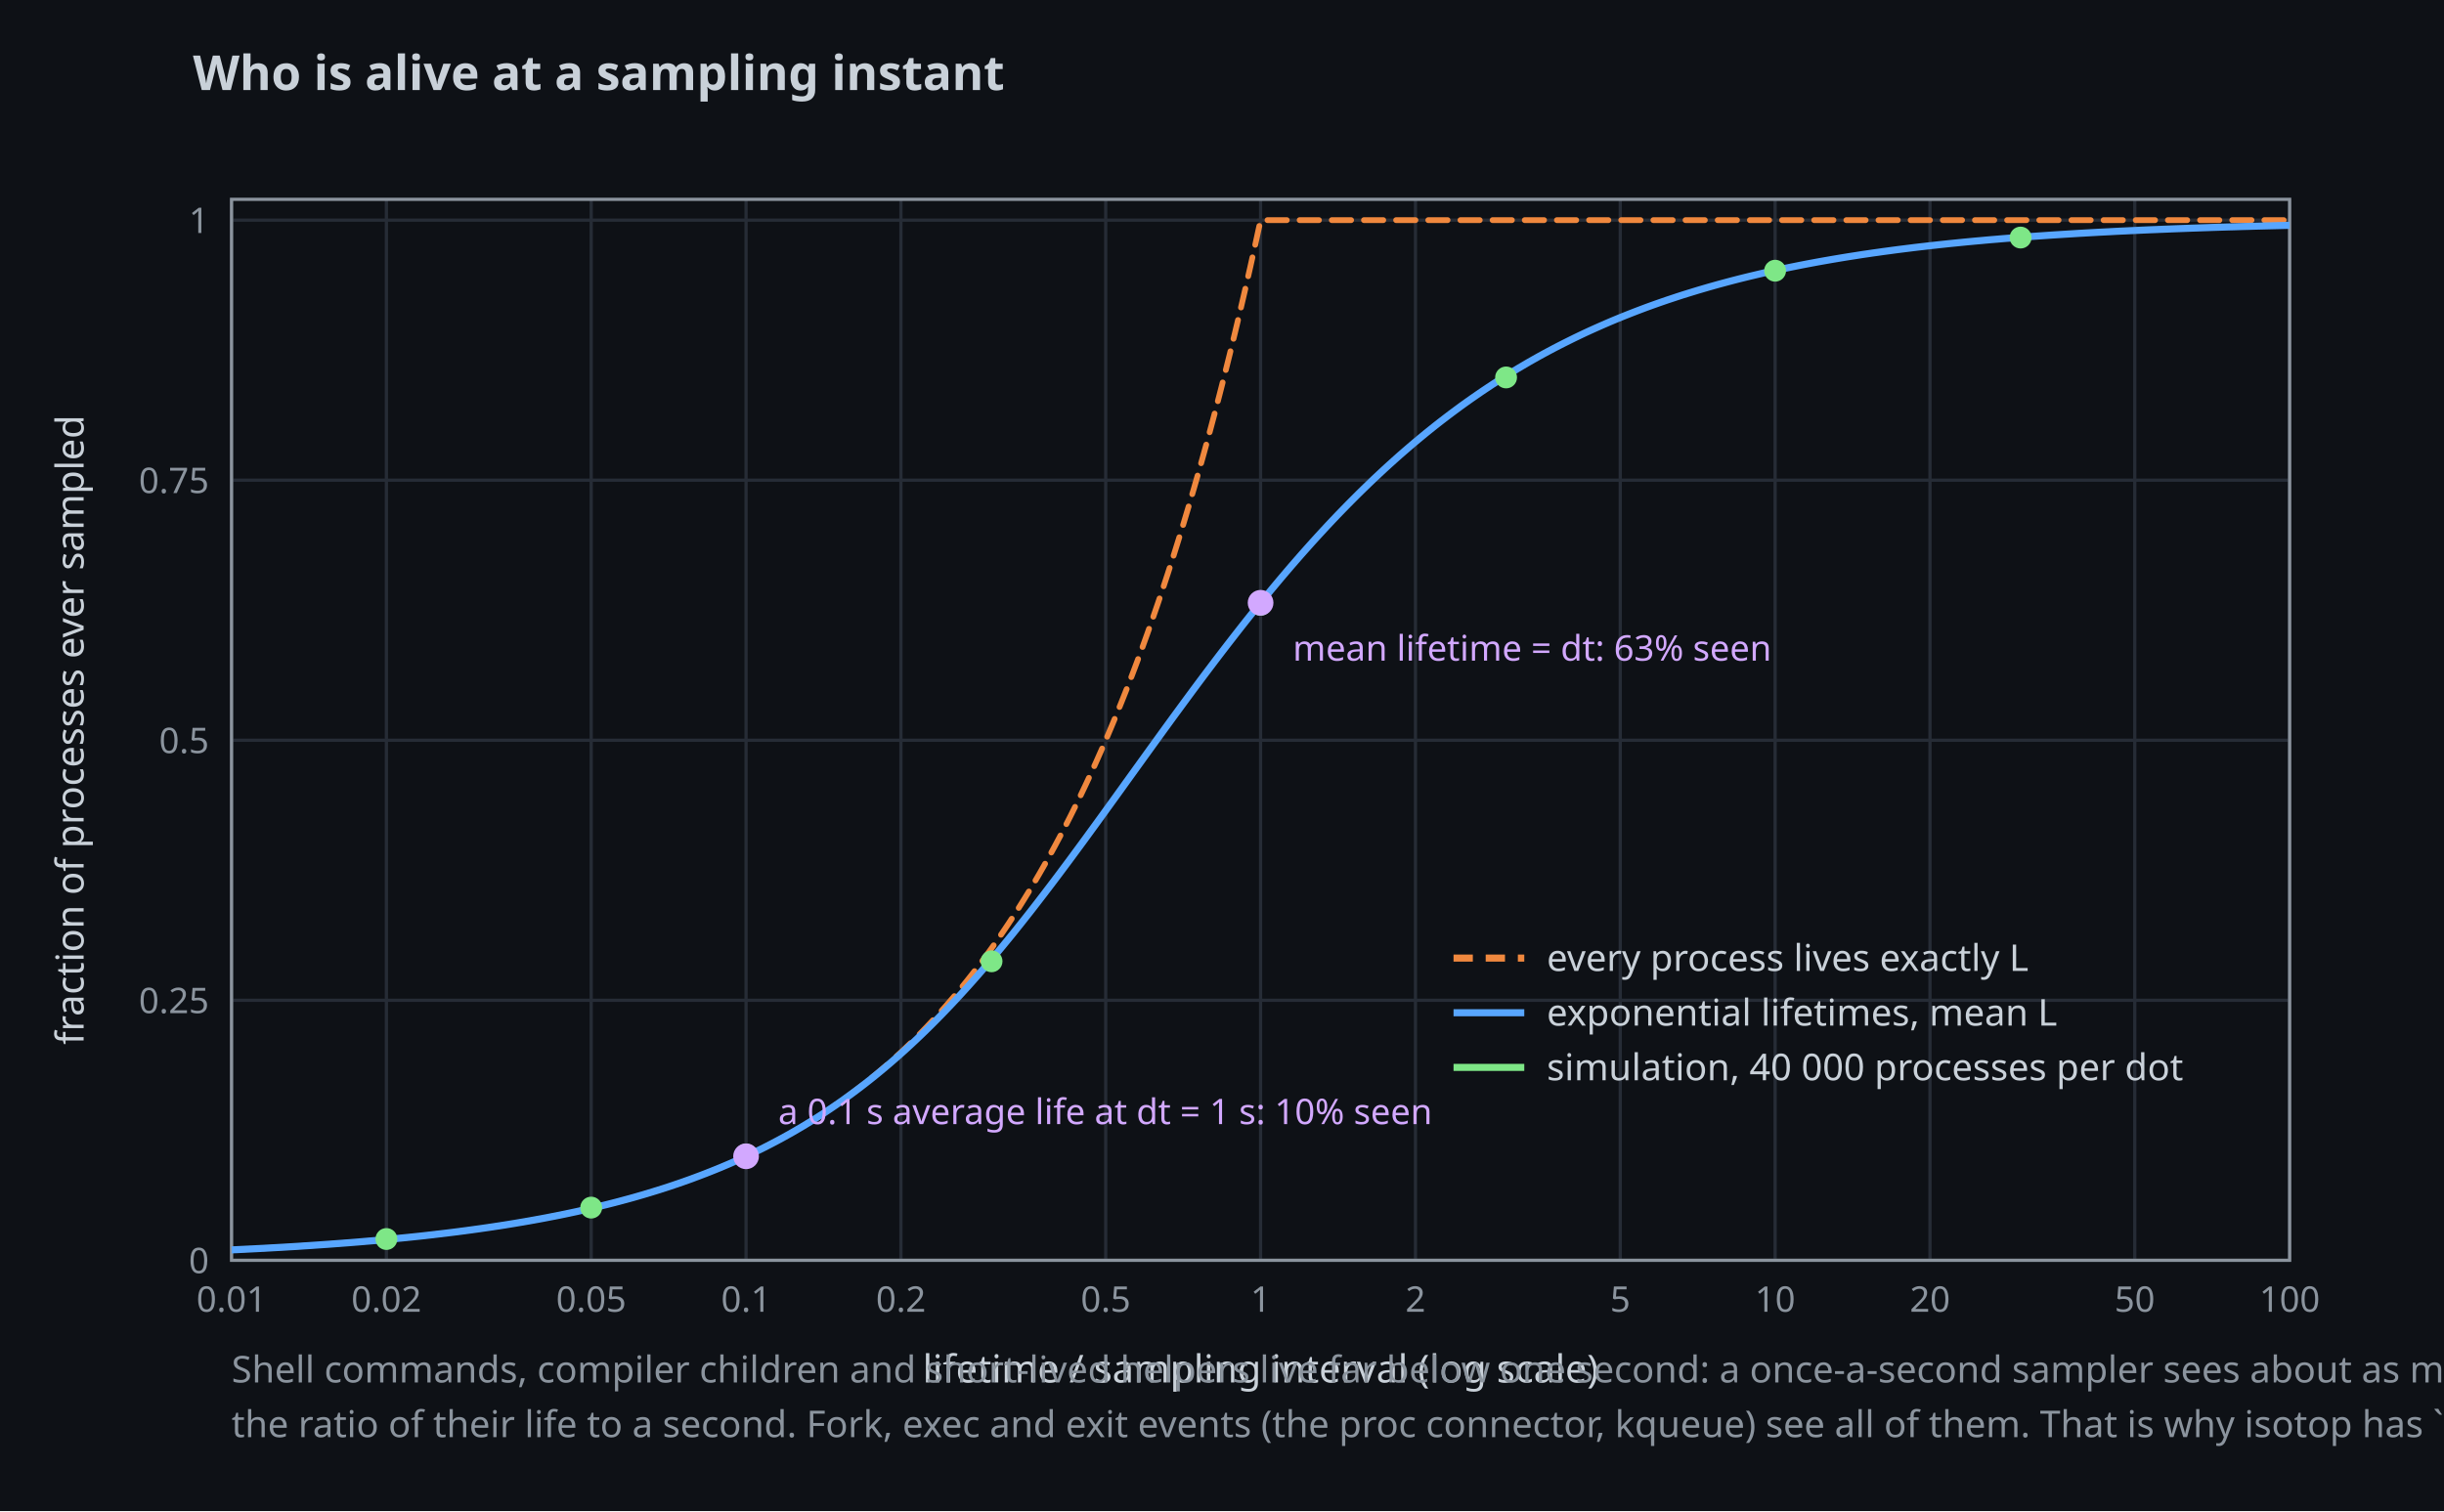
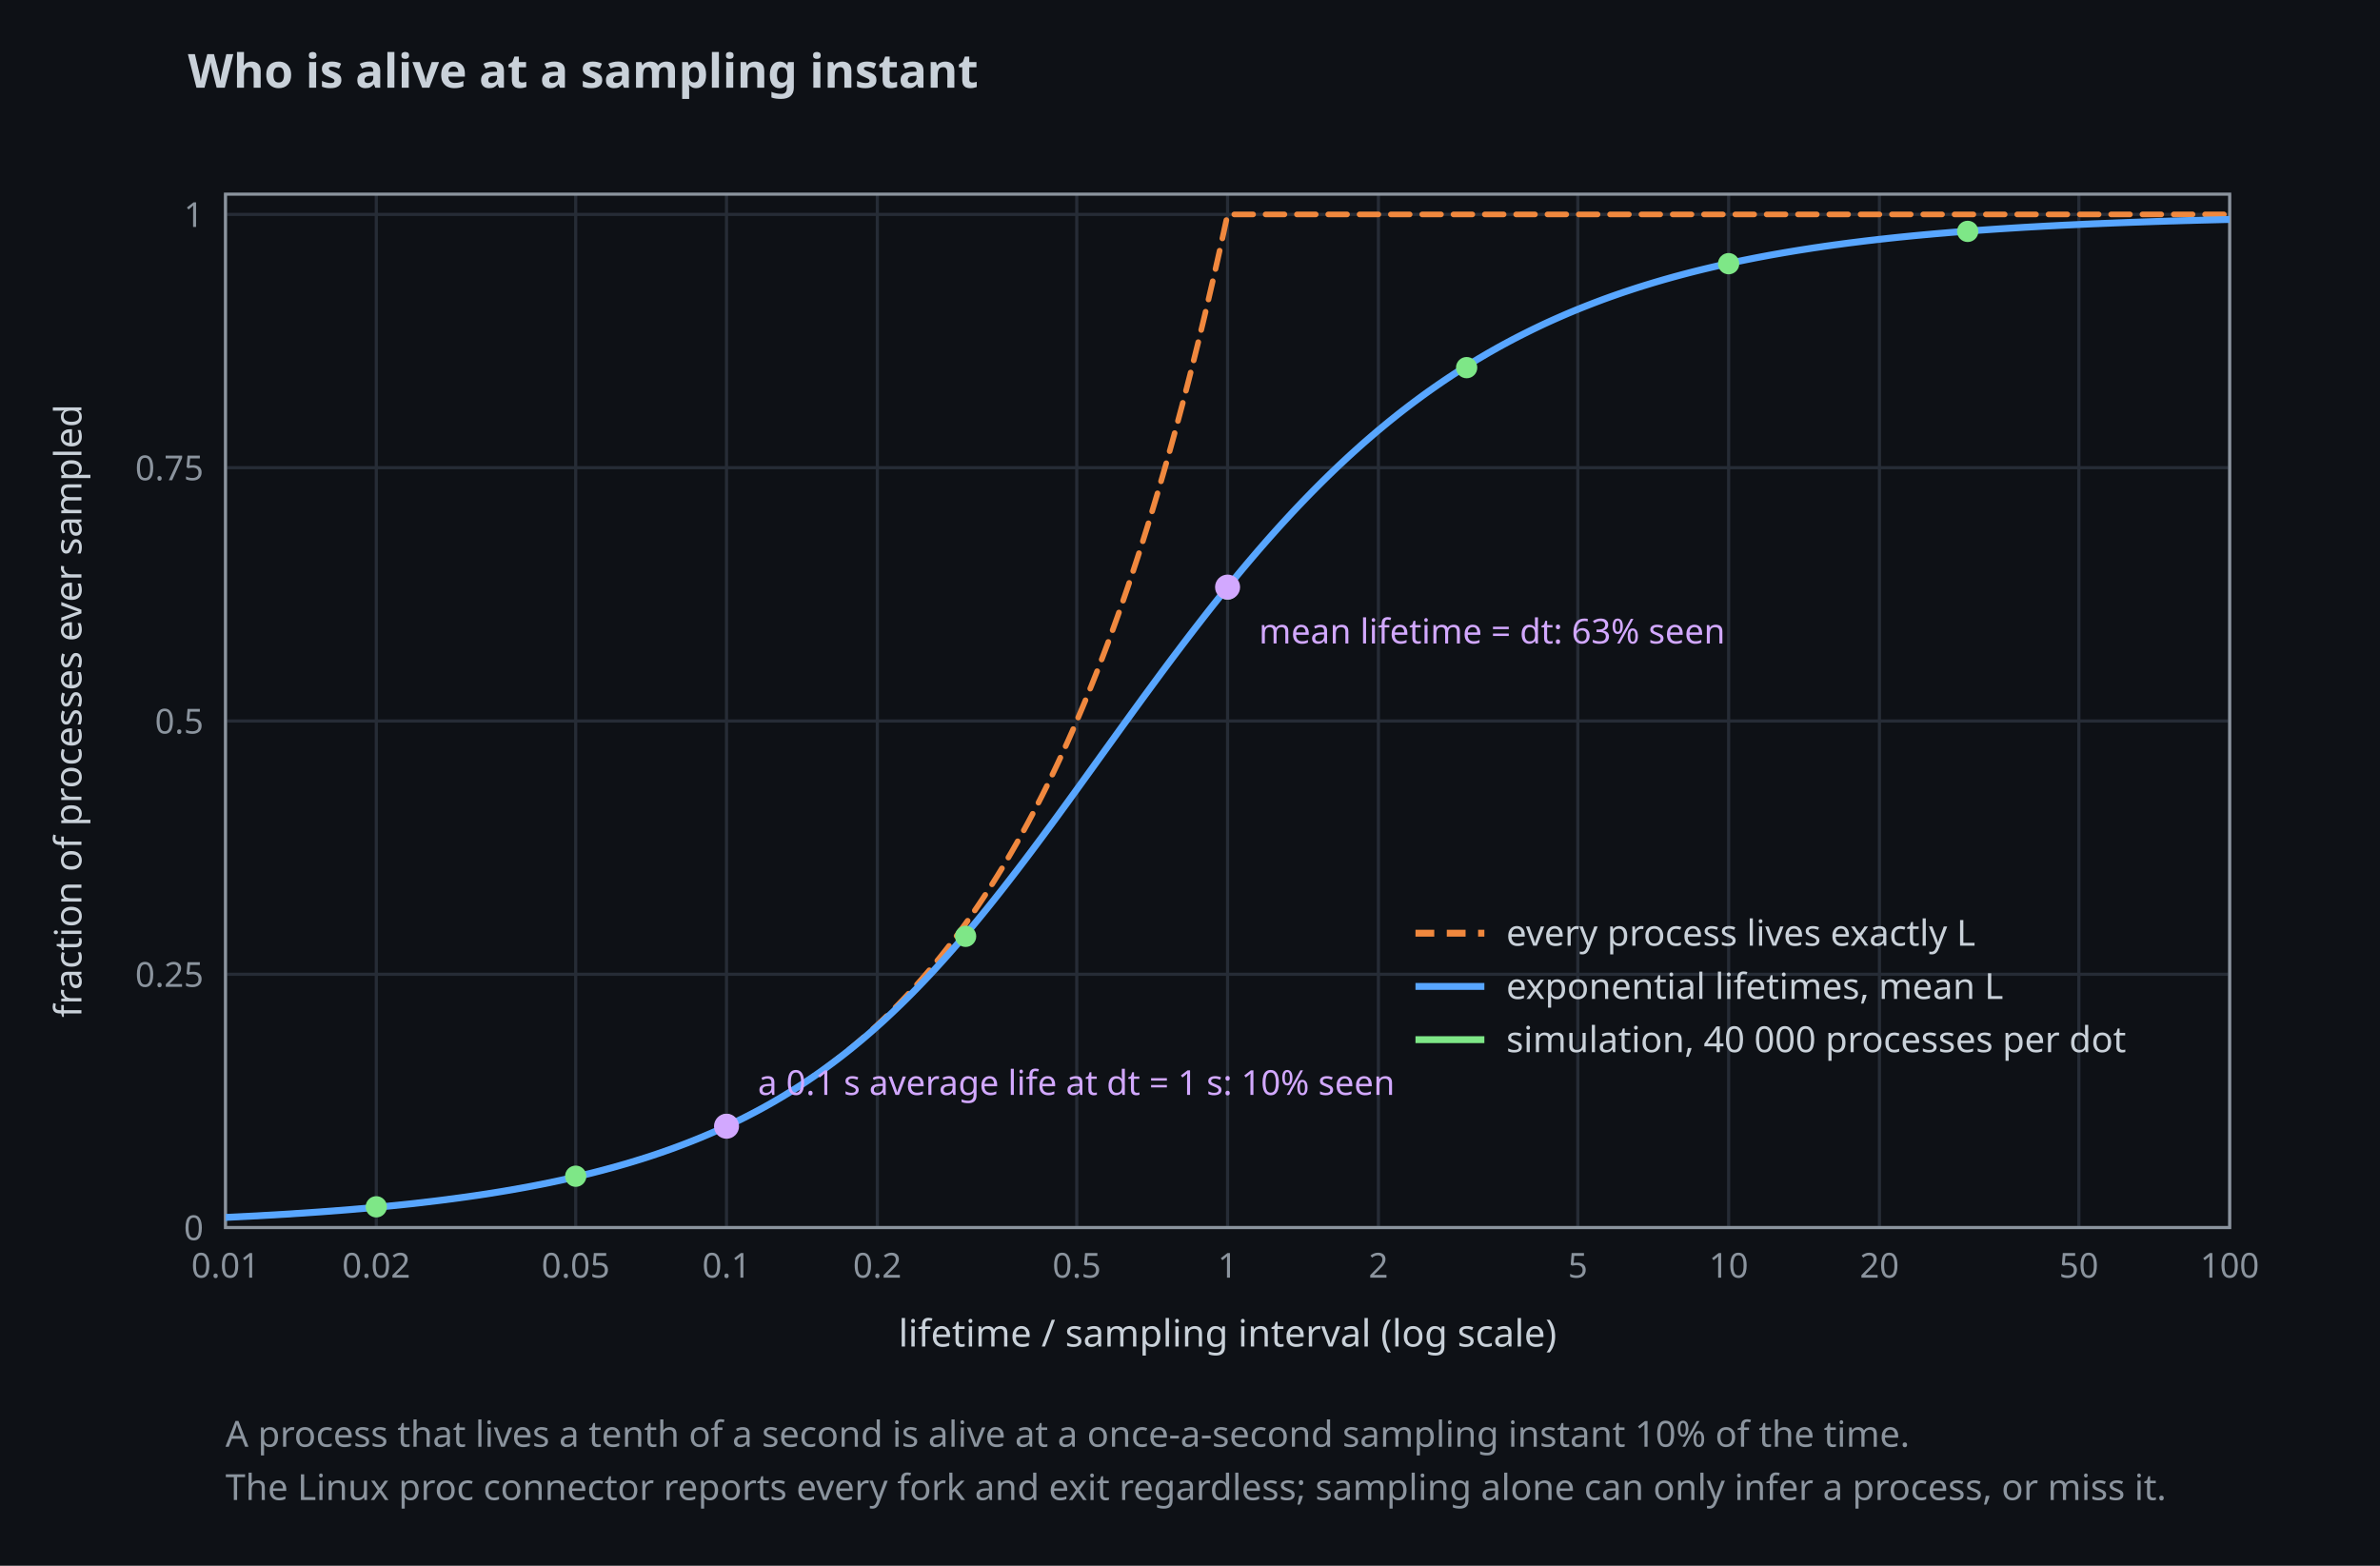
- <svg xmlns="http://www.w3.org/2000/svg" viewBox="0 0 760 470" width="760" height="470" font-family="system-ui, sans-serif" role="img">
+ <svg xmlns="http://www.w3.org/2000/svg" viewBox="0 0 760 500" width="760" height="500" font-family="system-ui, sans-serif" role="img">
  <rect width="100%" height="100%" fill="#0e1116" />
  <text x="60" y="28" font-size="15" fill="#c9d1d9" text-anchor="start" font-weight="600">Who is alive at a sampling instant</text>
  <clipPath id="clip1">
    <rect x="72" y="62" width="640" height="330" />
  </clipPath>
  <line x1="72" y1="62" x2="72" y2="392" stroke="#262c36" stroke-width="1" />
  <text x="72" y="408" font-size="11" fill="#8b949e" text-anchor="middle" font-weight="normal">0.01</text>
  <line x1="120.16" y1="62" x2="120.16" y2="392" stroke="#262c36" stroke-width="1" />
  <text x="120.16" y="408" font-size="11" fill="#8b949e" text-anchor="middle" font-weight="normal">0.02</text>
  <line x1="183.84" y1="62" x2="183.84" y2="392" stroke="#262c36" stroke-width="1" />
  <text x="183.84" y="408" font-size="11" fill="#8b949e" text-anchor="middle" font-weight="normal">0.05</text>
  <line x1="232" y1="62" x2="232" y2="392" stroke="#262c36" stroke-width="1" />
  <text x="232" y="408" font-size="11" fill="#8b949e" text-anchor="middle" font-weight="normal">0.1</text>
  <line x1="280.16" y1="62" x2="280.16" y2="392" stroke="#262c36" stroke-width="1" />
  <text x="280.16" y="408" font-size="11" fill="#8b949e" text-anchor="middle" font-weight="normal">0.2</text>
  <line x1="343.84" y1="62" x2="343.84" y2="392" stroke="#262c36" stroke-width="1" />
  <text x="343.84" y="408" font-size="11" fill="#8b949e" text-anchor="middle" font-weight="normal">0.5</text>
  <line x1="392" y1="62" x2="392" y2="392" stroke="#262c36" stroke-width="1" />
  <text x="392" y="408" font-size="11" fill="#8b949e" text-anchor="middle" font-weight="normal">1</text>
  <line x1="440.16" y1="62" x2="440.16" y2="392" stroke="#262c36" stroke-width="1" />
  <text x="440.16" y="408" font-size="11" fill="#8b949e" text-anchor="middle" font-weight="normal">2</text>
  <line x1="503.84" y1="62" x2="503.84" y2="392" stroke="#262c36" stroke-width="1" />
  <text x="503.84" y="408" font-size="11" fill="#8b949e" text-anchor="middle" font-weight="normal">5</text>
  <line x1="552" y1="62" x2="552" y2="392" stroke="#262c36" stroke-width="1" />
  <text x="552" y="408" font-size="11" fill="#8b949e" text-anchor="middle" font-weight="normal">10</text>
  <line x1="600.16" y1="62" x2="600.16" y2="392" stroke="#262c36" stroke-width="1" />
  <text x="600.16" y="408" font-size="11" fill="#8b949e" text-anchor="middle" font-weight="normal">20</text>
  <line x1="663.84" y1="62" x2="663.84" y2="392" stroke="#262c36" stroke-width="1" />
  <text x="663.84" y="408" font-size="11" fill="#8b949e" text-anchor="middle" font-weight="normal">50</text>
  <line x1="712" y1="62" x2="712" y2="392" stroke="#262c36" stroke-width="1" />
  <text x="712" y="408" font-size="11" fill="#8b949e" text-anchor="middle" font-weight="normal">100</text>
  <line x1="72" y1="392" x2="712" y2="392" stroke="#262c36" stroke-width="1" />
  <text x="65" y="396" font-size="11" fill="#8b949e" text-anchor="end" font-weight="normal">0</text>
  <line x1="72" y1="311.12" x2="712" y2="311.12" stroke="#262c36" stroke-width="1" />
  <text x="65" y="315.12" font-size="11" fill="#8b949e" text-anchor="end" font-weight="normal">0.25</text>
  <line x1="72" y1="230.24" x2="712" y2="230.24" stroke="#262c36" stroke-width="1" />
  <text x="65" y="234.24" font-size="11" fill="#8b949e" text-anchor="end" font-weight="normal">0.5</text>
  <line x1="72" y1="149.35" x2="712" y2="149.35" stroke="#262c36" stroke-width="1" />
  <text x="65" y="153.35" font-size="11" fill="#8b949e" text-anchor="end" font-weight="normal">0.75</text>
  <line x1="72" y1="68.47" x2="712" y2="68.47" stroke="#262c36" stroke-width="1" />
  <text x="65" y="72.47" font-size="11" fill="#8b949e" text-anchor="end" font-weight="normal">1</text>
  <rect x="72" y="62" width="640" height="330" fill="none" stroke="#8b949e" stroke-width="1" />
  <text x="392" y="430" font-size="12" fill="#c9d1d9" text-anchor="middle" font-weight="normal">lifetime / sampling interval (log scale)</text>
  <text x="26" y="227" font-size="12" fill="#c9d1d9" text-anchor="middle" font-weight="normal" transform="rotate(-90 26 227)">fraction of processes ever sampled</text>
  <polyline points="72,388.76 73.6,388.69 75.2,388.61 76.8,388.53 78.4,388.45 80,388.37 81.6,388.29 83.2,388.2 84.8,388.11 86.4,388.02 88,387.93 89.6,387.83 91.2,387.74 92.8,387.64 94.4,387.53 96,387.43 97.6,387.32 99.2,387.21 100.8,387.1 102.4,386.99 104,386.87 105.6,386.75 107.2,386.63 108.8,386.51 110.4,386.38 112,386.25 113.6,386.11 115.2,385.98 116.8,385.84 118.4,385.69 120,385.54 121.6,385.39 123.2,385.24 124.8,385.08 126.4,384.92 128,384.76 129.6,384.59 131.2,384.42 132.8,384.24 134.4,384.06 136,383.87 137.6,383.68 139.2,383.49 140.8,383.29 142.4,383.09 144,382.88 145.6,382.67 147.2,382.45 148.8,382.23 150.4,382 152,381.77 153.6,381.53 155.2,381.29 156.8,381.04 158.4,380.78 160,380.52 161.6,380.25 163.2,379.98 164.8,379.7 166.4,379.41 168,379.12 169.6,378.82 171.2,378.51 172.8,378.2 174.4,377.88 176,377.55 177.6,377.21 179.2,376.87 180.8,376.51 182.4,376.15 184,375.79 185.6,375.41 187.2,375.02 188.8,374.63 190.4,374.22 192,373.81 193.6,373.38 195.2,372.95 196.8,372.51 198.4,372.05 200,371.59 201.6,371.11 203.2,370.62 204.8,370.13 206.4,369.62 208,369.1 209.6,368.56 211.2,368.02 212.8,367.46 214.4,366.89 216,366.3 217.6,365.7 219.2,365.09 220.8,364.46 222.4,363.82 224,363.17 225.6,362.49 227.2,361.81 228.8,361.1 230.4,360.38 232,359.65 233.6,358.89 235.2,358.12 236.8,357.33 238.4,356.53 240,355.7 241.6,354.85 243.2,353.99 244.8,353.1 246.4,352.2 248,351.27 249.6,350.32 251.2,349.35 252.8,348.36 254.4,347.34 256,346.3 257.6,345.24 259.2,344.15 260.8,343.03 262.4,341.89 264,340.72 265.6,339.53 267.2,338.31 268.8,337.06 270.4,335.78 272,334.47 273.6,333.13 275.2,331.76 276.8,330.35 278.4,328.92 280,327.45 281.6,325.94 283.2,324.41 284.8,322.83 286.4,321.22 288,319.57 289.6,317.88 291.2,316.16 292.8,314.39 294.4,312.58 296,310.73 297.6,308.84 299.2,306.9 300.8,304.92 302.4,302.89 304,300.82 305.6,298.69 307.2,296.52 308.8,294.3 310.4,292.02 312,289.69 313.6,287.31 315.2,284.87 316.8,282.37 318.4,279.82 320,277.21 321.6,274.53 323.2,271.8 324.8,269 326.4,266.13 328,263.2 329.6,260.2 331.2,257.13 332.8,253.99 334.4,250.77 336,247.48 337.6,244.12 339.2,240.67 340.8,237.15 342.4,233.54 344,229.85 345.6,226.07 347.2,222.21 348.8,218.25 350.4,214.21 352,210.07 353.6,205.83 355.2,201.49 356.8,197.05 358.4,192.51 360,187.87 361.6,183.11 363.2,178.25 364.8,173.27 366.4,168.17 368,162.96 369.6,157.62 371.2,152.16 372.8,146.58 374.4,140.86 376,135.01 377.6,129.03 379.2,122.9 380.8,116.63 382.4,110.22 384,103.65 385.6,96.94 387.2,90.06 388.8,83.03 390.4,75.84 392,68.47 393.6,68.47 395.2,68.47 396.8,68.47 398.4,68.47 400,68.47 401.6,68.47 403.2,68.47 404.8,68.47 406.4,68.47 408,68.47 409.6,68.47 411.2,68.47 412.8,68.47 414.4,68.47 416,68.47 417.6,68.47 419.2,68.47 420.8,68.47 422.4,68.47 424,68.47 425.6,68.47 427.2,68.47 428.8,68.47 430.4,68.47 432,68.47 433.6,68.47 435.2,68.47 436.8,68.47 438.4,68.47 440,68.47 441.6,68.47 443.2,68.47 444.8,68.47 446.4,68.47 448,68.47 449.6,68.47 451.2,68.47 452.8,68.47 454.4,68.47 456,68.47 457.6,68.47 459.2,68.47 460.8,68.47 462.4,68.47 464,68.47 465.6,68.47 467.2,68.47 468.8,68.47 470.4,68.47 472,68.47 473.6,68.47 475.2,68.47 476.8,68.47 478.4,68.47 480,68.47 481.6,68.47 483.2,68.47 484.8,68.47 486.4,68.47 488,68.47 489.6,68.47 491.2,68.47 492.8,68.47 494.4,68.47 496,68.47 497.6,68.47 499.2,68.47 500.8,68.47 502.4,68.47 504,68.47 505.6,68.47 507.2,68.47 508.8,68.47 510.4,68.47 512,68.47 513.6,68.47 515.2,68.47 516.8,68.47 518.4,68.47 520,68.47 521.6,68.47 523.2,68.47 524.8,68.47 526.4,68.47 528,68.47 529.6,68.47 531.2,68.47 532.8,68.47 534.4,68.47 536,68.47 537.6,68.47 539.2,68.47 540.8,68.47 542.4,68.47 544,68.47 545.6,68.47 547.2,68.47 548.8,68.47 550.4,68.47 552,68.47 553.6,68.47 555.2,68.47 556.8,68.47 558.4,68.47 560,68.47 561.6,68.47 563.2,68.47 564.8,68.47 566.4,68.47 568,68.47 569.6,68.47 571.2,68.47 572.8,68.47 574.4,68.47 576,68.47 577.6,68.47 579.2,68.47 580.8,68.47 582.4,68.47 584,68.47 585.6,68.47 587.2,68.47 588.8,68.47 590.4,68.47 592,68.47 593.6,68.47 595.2,68.47 596.8,68.47 598.4,68.47 600,68.47 601.6,68.47 603.2,68.47 604.8,68.47 606.4,68.47 608,68.47 609.6,68.47 611.2,68.47 612.8,68.47 614.4,68.47 616,68.47 617.6,68.47 619.2,68.47 620.8,68.47 622.4,68.47 624,68.47 625.6,68.47 627.2,68.47 628.8,68.47 630.4,68.47 632,68.47 633.6,68.47 635.2,68.47 636.8,68.47 638.4,68.47 640,68.47 641.6,68.47 643.2,68.47 644.8,68.47 646.4,68.47 648,68.47 649.6,68.47 651.2,68.47 652.8,68.47 654.4,68.47 656,68.47 657.6,68.47 659.2,68.47 660.8,68.47 662.4,68.47 664,68.47 665.6,68.47 667.2,68.47 668.8,68.47 670.4,68.47 672,68.47 673.6,68.47 675.2,68.47 676.8,68.47 678.4,68.47 680,68.47 681.6,68.47 683.2,68.47 684.8,68.47 686.4,68.47 688,68.47 689.6,68.47 691.2,68.47 692.8,68.47 694.4,68.47 696,68.47 697.6,68.47 699.2,68.47 700.8,68.47 702.4,68.47 704,68.47 705.6,68.47 707.2,68.47 708.8,68.47 710.4,68.47 712,68.47" fill="none" stroke="#f0883e" stroke-width="1.8" stroke-linejoin="round" stroke-linecap="round" opacity="1.0" stroke-dasharray="6 4" clip-path="url(#clip1)" />
  <polyline points="72,388.76 73.6,388.69 75.2,388.61 76.8,388.53 78.4,388.45 80,388.37 81.6,388.29 83.2,388.2 84.8,388.11 86.4,388.02 88,387.93 89.6,387.83 91.2,387.74 92.8,387.64 94.4,387.53 96,387.43 97.6,387.32 99.2,387.21 100.8,387.1 102.4,386.99 104,386.87 105.6,386.75 107.2,386.63 108.8,386.51 110.4,386.38 112,386.25 113.6,386.11 115.2,385.98 116.8,385.84 118.4,385.69 120,385.54 121.6,385.39 123.2,385.24 124.8,385.08 126.4,384.92 128,384.76 129.6,384.59 131.2,384.42 132.8,384.24 134.4,384.06 136,383.87 137.6,383.68 139.2,383.49 140.8,383.29 142.4,383.09 144,382.88 145.6,382.67 147.2,382.45 148.8,382.23 150.4,382 152,381.77 153.6,381.53 155.2,381.29 156.8,381.04 158.4,380.78 160,380.52 161.6,380.25 163.2,379.98 164.8,379.7 166.4,379.41 168,379.12 169.6,378.82 171.2,378.51 172.8,378.2 174.4,377.88 176,377.55 177.6,377.21 179.2,376.87 180.8,376.51 182.4,376.15 184,375.79 185.6,375.41 187.2,375.02 188.8,374.63 190.4,374.22 192,373.81 193.6,373.38 195.2,372.95 196.8,372.51 198.4,372.05 200,371.59 201.6,371.11 203.2,370.62 204.8,370.13 206.4,369.62 208,369.1 209.6,368.56 211.2,368.02 212.8,367.46 214.4,366.89 216,366.3 217.6,365.7 219.2,365.09 220.8,364.46 222.4,363.82 224,363.17 225.6,362.49 227.2,361.81 228.8,361.1 230.4,360.38 232,359.65 233.6,358.9 235.2,358.12 236.8,357.34 238.4,356.53 240,355.7 241.6,354.86 243.2,354 244.8,353.11 246.4,352.21 248,351.28 249.6,350.34 251.2,349.37 252.8,348.38 254.4,347.37 256,346.34 257.6,345.28 259.2,344.2 260.8,343.1 262.4,341.97 264,340.82 265.6,339.64 267.2,338.44 268.8,337.21 270.4,335.96 272,334.68 273.6,333.37 275.2,332.04 276.8,330.68 278.4,329.29 280,327.88 281.6,326.44 283.2,324.97 284.8,323.47 286.4,321.95 288,320.4 289.6,318.83 291.2,317.22 292.8,315.59 294.4,313.93 296,312.25 297.6,310.54 299.2,308.8 300.8,307.04 302.4,305.25 304,303.44 305.6,301.6 307.2,299.74 308.8,297.86 310.4,295.95 312,294.02 313.6,292.07 315.2,290.1 316.8,288.1 318.4,286.09 320,284.06 321.6,282.01 323.2,279.94 324.8,277.86 326.4,275.76 328,273.65 329.6,271.52 331.2,269.38 332.8,267.23 334.4,265.06 336,262.89 337.6,260.71 339.2,258.51 340.8,256.32 342.4,254.11 344,251.9 345.6,249.68 347.2,247.47 348.8,245.25 350.4,243.02 352,240.8 353.6,238.58 355.2,236.36 356.8,234.14 358.4,231.92 360,229.71 361.6,227.5 363.2,225.3 364.8,223.1 366.4,220.92 368,218.74 369.6,216.57 371.2,214.4 372.8,212.25 374.4,210.11 376,207.99 377.6,205.87 379.2,203.77 380.8,201.68 382.4,199.61 384,197.55 385.6,195.5 387.2,193.47 388.8,191.46 390.4,189.47 392,187.49 393.6,185.53 395.2,183.59 396.8,181.67 398.4,179.76 400,177.88 401.6,176.01 403.2,174.17 404.8,172.34 406.4,170.54 408,168.75 409.6,166.99 411.2,165.25 412.8,163.52 414.4,161.82 416,160.14 417.6,158.49 419.2,156.85 420.8,155.24 422.4,153.64 424,152.07 425.6,150.52 427.2,148.99 428.8,147.49 430.4,146 432,144.54 433.6,143.1 435.2,141.67 436.8,140.28 438.4,138.9 440,137.54 441.6,136.21 443.2,134.89 444.8,133.6 446.4,132.32 448,131.07 449.6,129.84 451.2,128.63 452.8,127.44 454.4,126.26 456,125.11 457.6,123.98 459.2,122.87 460.8,121.77 462.4,120.7 464,119.64 465.6,118.6 467.2,117.58 468.8,116.58 470.4,115.6 472,114.63 473.6,113.69 475.2,112.75 476.8,111.84 478.4,110.94 480,110.06 481.6,109.2 483.2,108.35 484.8,107.52 486.4,106.71 488,105.91 489.6,105.12 491.2,104.35 492.8,103.59 494.4,102.85 496,102.13 497.6,101.42 499.2,100.72 500.8,100.03 502.4,99.36 504,98.7 505.6,98.06 507.2,97.43 508.8,96.81 510.4,96.2 512,95.6 513.6,95.02 515.2,94.45 516.8,93.89 518.4,93.34 520,92.81 521.6,92.28 523.2,91.76 524.8,91.26 526.4,90.77 528,90.28 529.6,89.81 531.2,89.34 532.8,88.89 534.4,88.44 536,88.01 537.6,87.58 539.2,87.16 540.8,86.75 542.4,86.35 544,85.96 545.6,85.58 547.2,85.2 548.8,84.83 550.4,84.47 552,84.12 553.6,83.78 555.2,83.44 556.8,83.11 558.4,82.79 560,82.47 561.6,82.16 563.2,81.86 564.8,81.56 566.4,81.27 568,80.99 569.6,80.71 571.2,80.44 572.8,80.17 574.4,79.91 576,79.66 577.6,79.41 579.2,79.16 580.8,78.93 582.4,78.69 584,78.47 585.6,78.24 587.2,78.03 588.8,77.81 590.4,77.6 592,77.4 593.6,77.2 595.2,77 596.8,76.81 598.4,76.63 600,76.44 601.6,76.27 603.2,76.09 604.8,75.92 606.4,75.75 608,75.59 609.6,75.43 611.2,75.27 612.8,75.12 614.4,74.97 616,74.83 617.6,74.68 619.2,74.54 620.8,74.41 622.4,74.27 624,74.14 625.6,74.02 627.2,73.89 628.8,73.77 630.4,73.65 632,73.53 633.6,73.42 635.2,73.31 636.8,73.2 638.4,73.09 640,72.99 641.6,72.89 643.2,72.79 644.8,72.69 646.4,72.59 648,72.5 649.6,72.41 651.2,72.32 652.8,72.23 654.4,72.15 656,72.07 657.6,71.98 659.2,71.9 660.8,71.83 662.4,71.75 664,71.68 665.6,71.6 667.2,71.53 668.8,71.46 670.4,71.4 672,71.33 673.6,71.27 675.2,71.2 676.8,71.14 678.4,71.08 680,71.02 681.6,70.96 683.2,70.91 684.8,70.85 686.4,70.8 688,70.74 689.6,70.69 691.2,70.64 692.8,70.59 694.4,70.55 696,70.5 697.6,70.45 699.2,70.41 700.8,70.36 702.4,70.32 704,70.28 705.6,70.24 707.2,70.2 708.8,70.16 710.4,70.12 712,70.08" fill="none" stroke="#58a6ff" stroke-width="2.2" stroke-linejoin="round" stroke-linecap="round" opacity="1.0" clip-path="url(#clip1)" />
  <circle cx="120.16" cy="385.38" r="3.4" fill="#7ee787" opacity="1.0" clip-path="url(#clip1)" />
  <circle cx="183.84" cy="375.61" r="3.4" fill="#7ee787" opacity="1.0" clip-path="url(#clip1)" />
  <circle cx="232" cy="359.08" r="3.4" fill="#7ee787" opacity="1.0" clip-path="url(#clip1)" />
  <circle cx="308.34" cy="299" r="3.4" fill="#7ee787" opacity="1.0" clip-path="url(#clip1)" />
  <circle cx="392" cy="188.12" r="3.4" fill="#7ee787" opacity="1.0" clip-path="url(#clip1)" />
  <circle cx="468.34" cy="117.4" r="3.4" fill="#7ee787" opacity="1.0" clip-path="url(#clip1)" />
  <circle cx="552" cy="84.2" r="3.4" fill="#7ee787" opacity="1.0" clip-path="url(#clip1)" />
  <circle cx="628.34" cy="73.89" r="3.4" fill="#7ee787" opacity="1.0" clip-path="url(#clip1)" />
  <circle cx="392" cy="187.49" r="4.0" fill="#d2a8ff" opacity="1.0" clip-path="url(#clip1)" />
  <text x="402" y="205.49" font-size="11" fill="#d2a8ff" text-anchor="start" font-weight="normal">mean lifetime = dt: 63% seen</text>
  <circle cx="232" cy="359.65" r="4.0" fill="#d2a8ff" opacity="1.0" clip-path="url(#clip1)" />
  <text x="242" y="349.65" font-size="11" fill="#d2a8ff" text-anchor="start" font-weight="normal">a 0.1 s average life at dt = 1 s: 10% seen</text>
  <line x1="452" y1="298" x2="474" y2="298" stroke="#f0883e" stroke-width="2.2" stroke-dasharray="6 4" />
  <text x="481" y="302" font-size="11.5" fill="#c9d1d9" text-anchor="start" font-weight="normal">every process lives exactly L</text>
  <line x1="452" y1="315" x2="474" y2="315" stroke="#58a6ff" stroke-width="2.2" />
  <text x="481" y="319" font-size="11.5" fill="#c9d1d9" text-anchor="start" font-weight="normal">exponential lifetimes, mean L</text>
  <line x1="452" y1="332" x2="474" y2="332" stroke="#7ee787" stroke-width="2.2" />
  <text x="481" y="336" font-size="11.5" fill="#c9d1d9" text-anchor="start" font-weight="normal">simulation, 40 000 processes per dot</text>
-   <text x="72" y="430" font-size="11.5" fill="#8b949e" text-anchor="start" font-weight="normal">Shell commands, compiler children and short-lived helpers live far below one second: a once-a-second sampler sees about as many of them as</text>
-   <text x="72" y="447" font-size="11.5" fill="#8b949e" text-anchor="start" font-weight="normal">the ratio of their life to a second. Fork, exec and exit events (the proc connector, kqueue) see all of them. That is why isotop has `Life`.</text>
+   <text x="72" y="462" font-size="11.5" fill="#8b949e" text-anchor="start" font-weight="normal">A process that lives a tenth of a second is alive at a once-a-second sampling instant 10% of the time.</text>
+   <text x="72" y="479" font-size="11.5" fill="#8b949e" text-anchor="start" font-weight="normal">The Linux proc connector reports every fork and exit regardless; sampling alone can only infer a process, or miss it.</text>
</svg>
